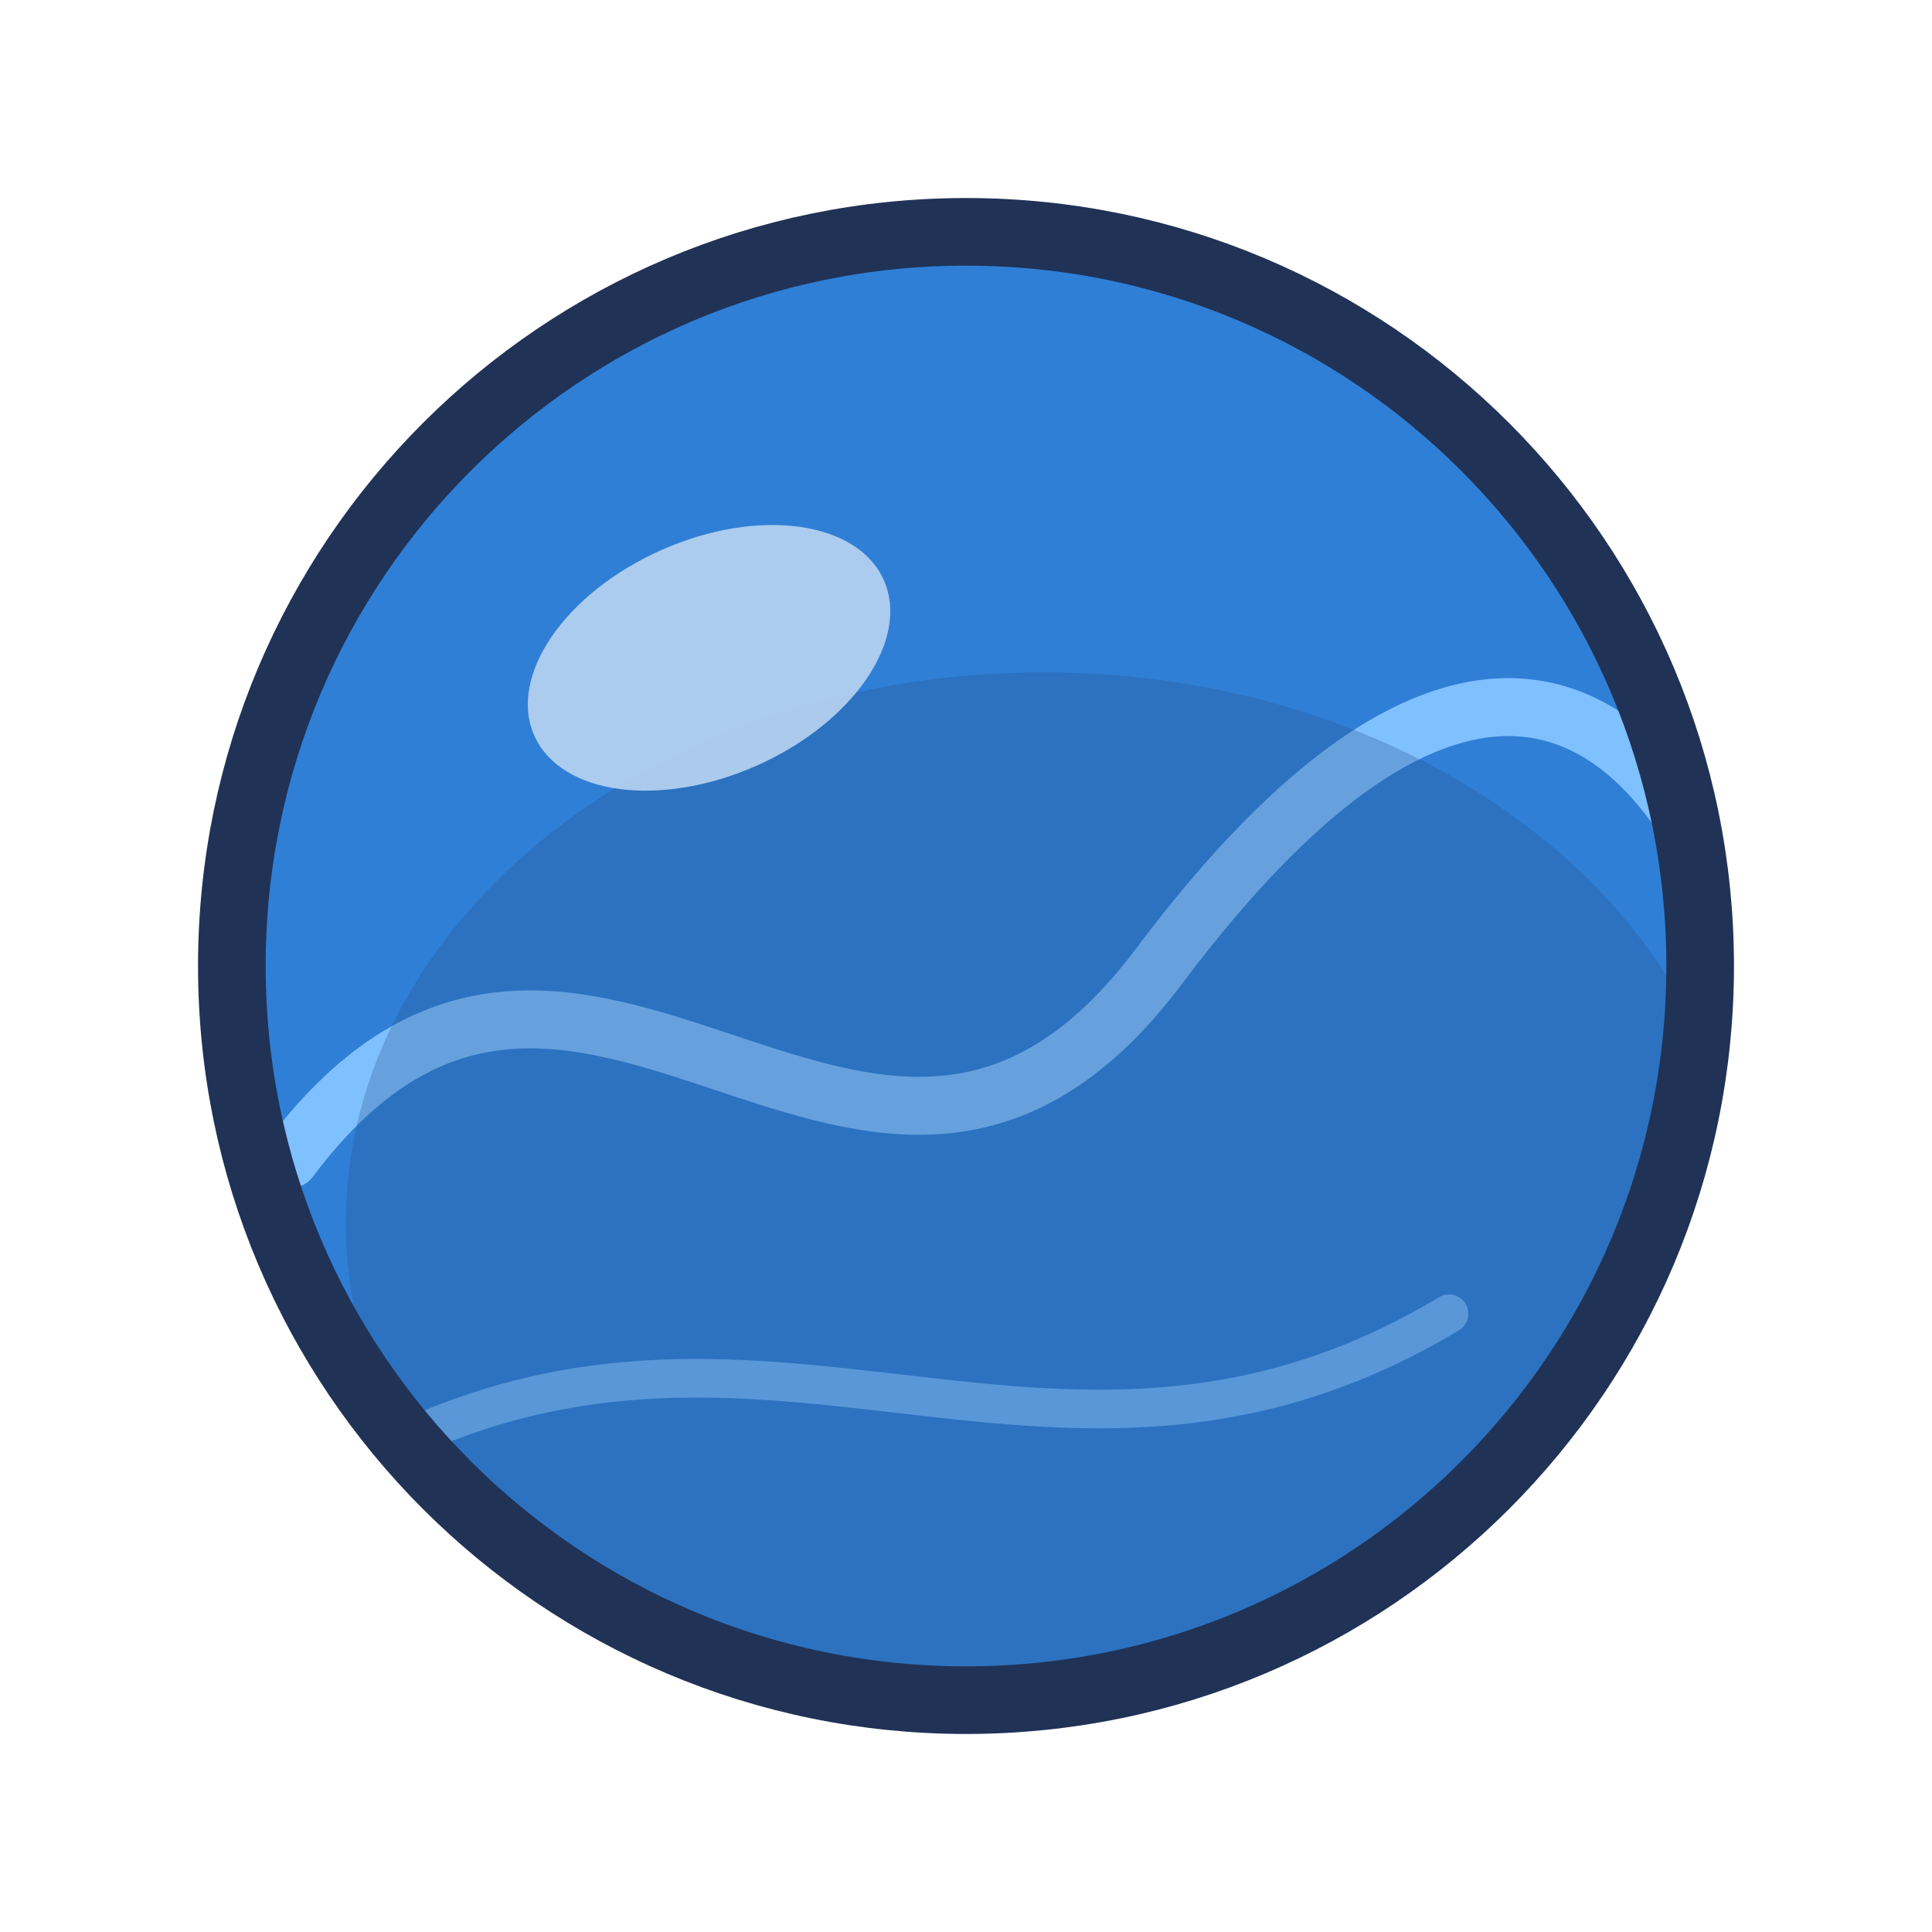
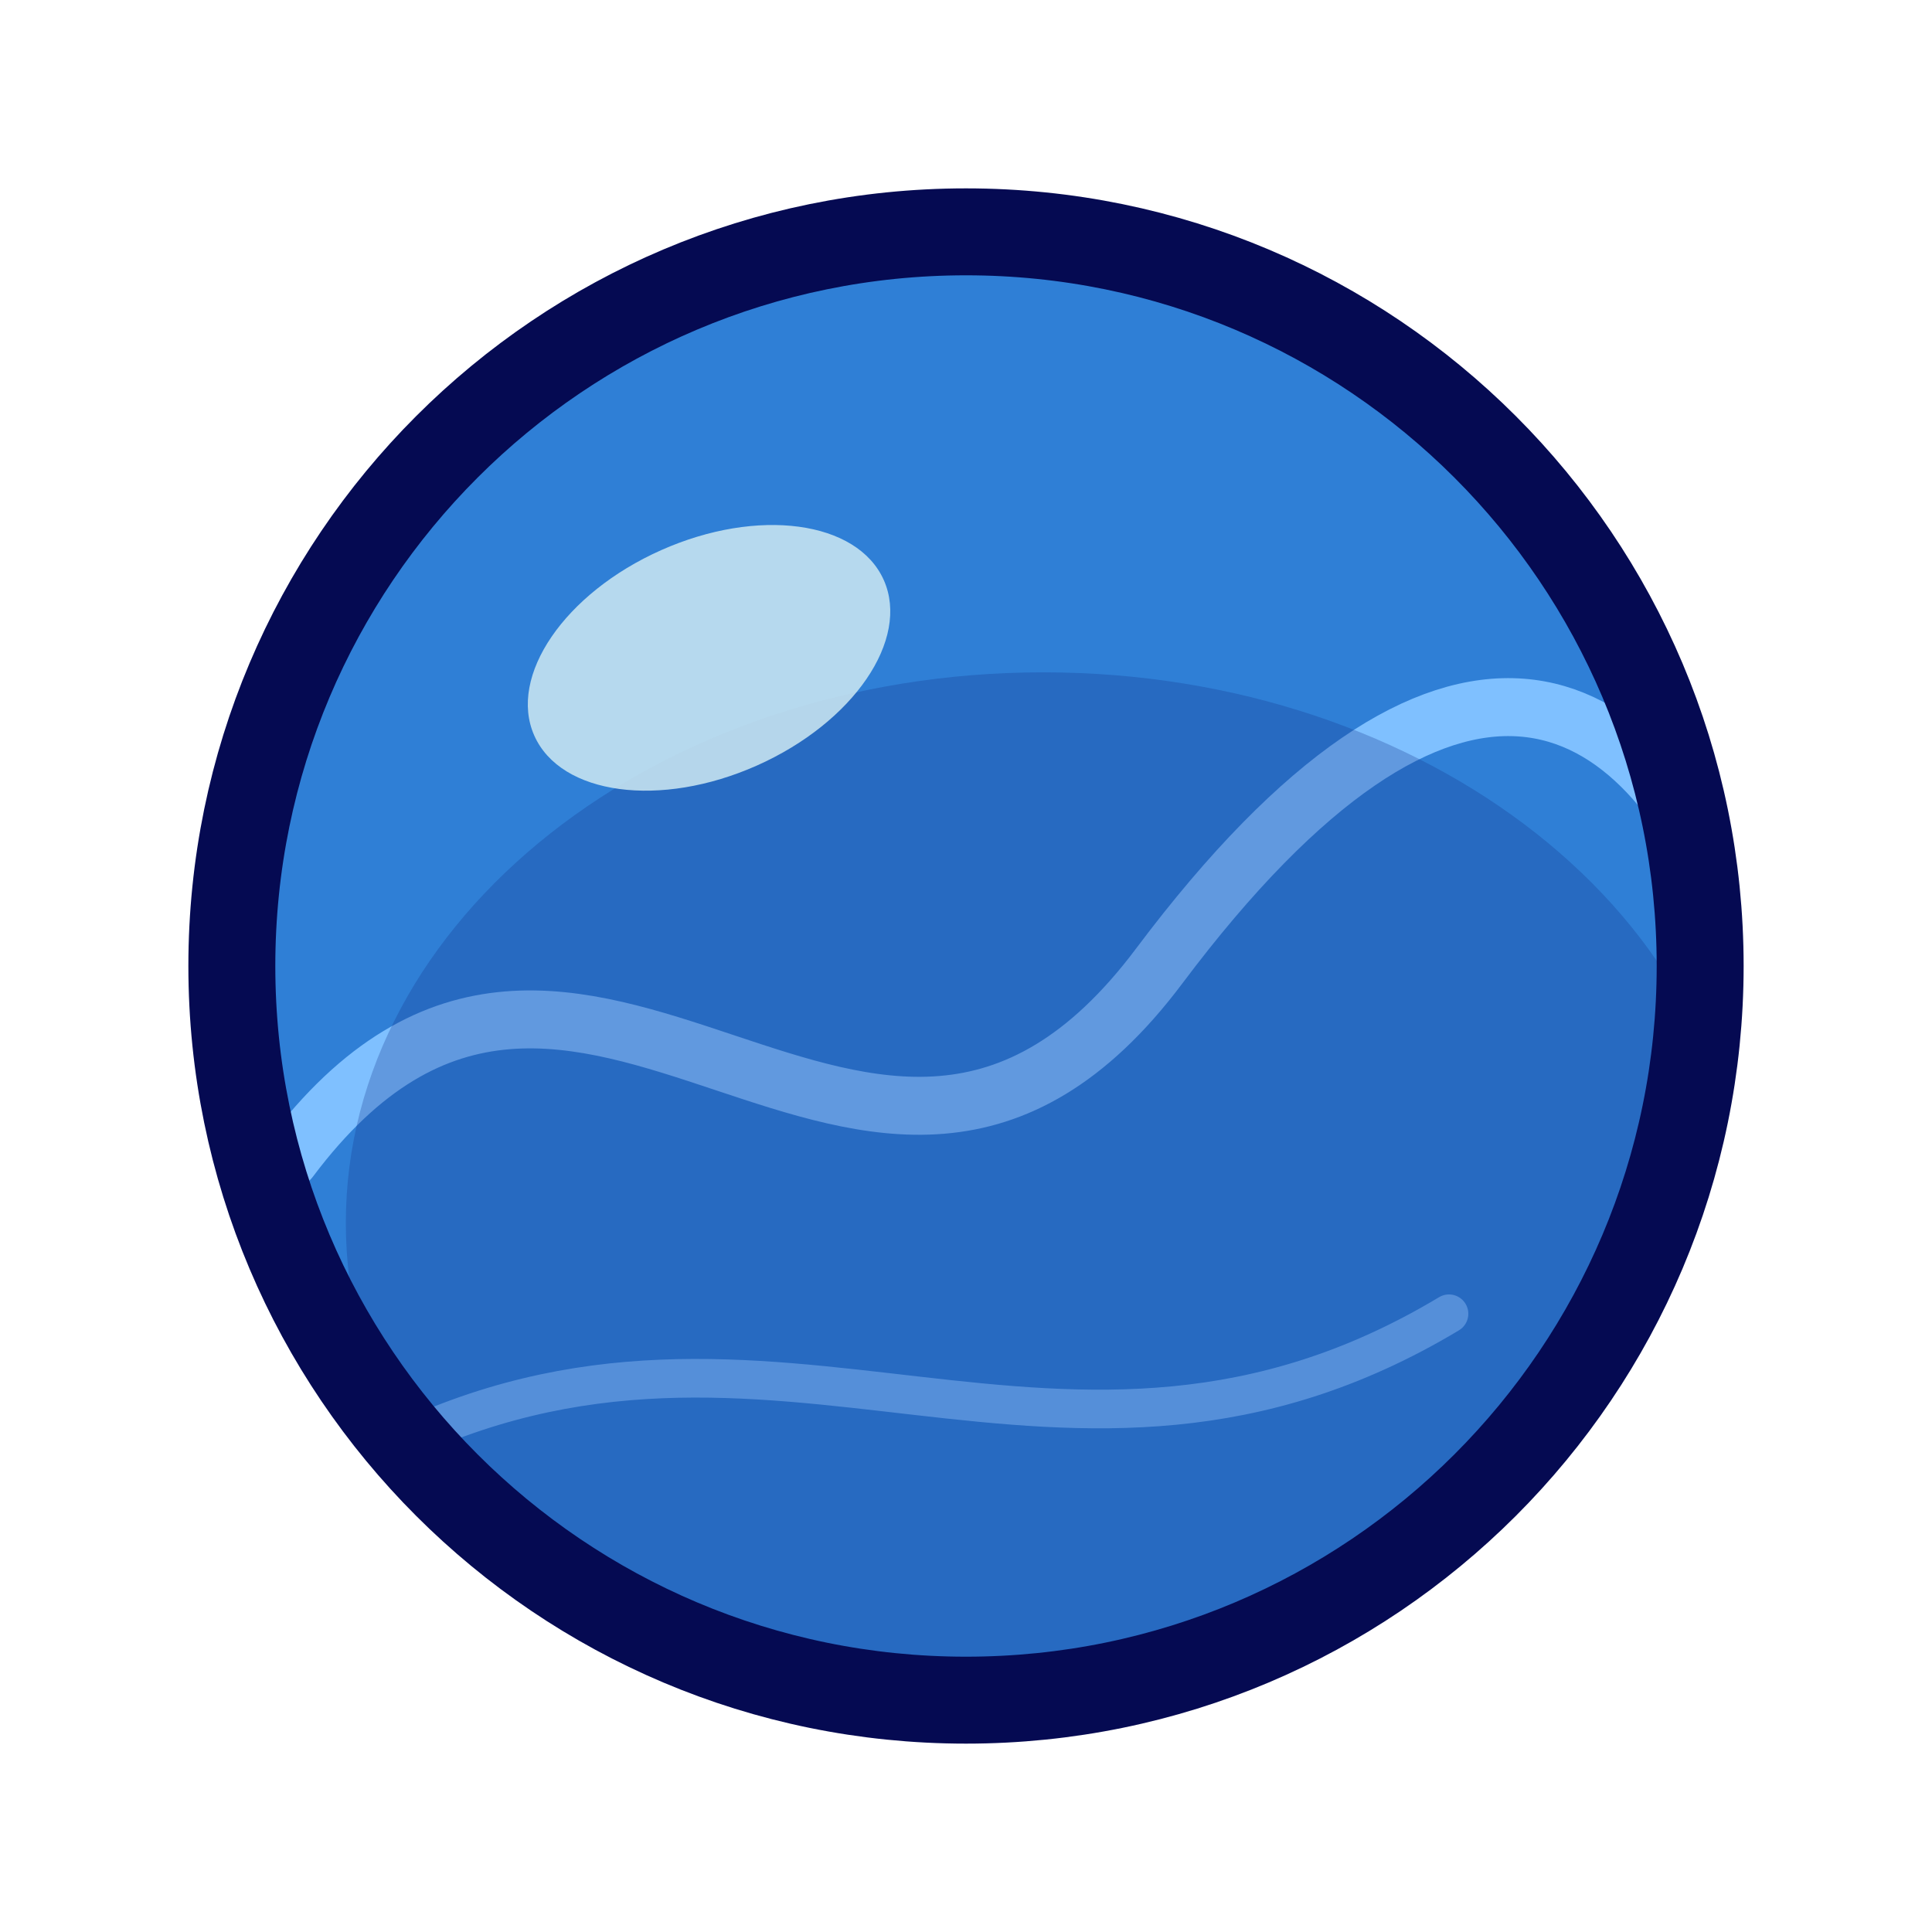
<svg xmlns="http://www.w3.org/2000/svg" viewBox="0 0 200 200" width="200" height="200">
  <defs>
    <clipPath id="cl-shattuckite">
      <ellipse cx="100" cy="100" rx="76" ry="76" />
    </clipPath>
  </defs>
  <ellipse cx="100" cy="100" rx="76" ry="76" fill="#2f7fd6" />
  <g clip-path="url(#cl-shattuckite)">
    <path d="M30,120 C 60,80 90,140 120,100 S 170,70 180,96" fill="none" stroke="#7fc0ff" stroke-width="6" stroke-linecap="round" />
    <path d="M40,150 C 80,130 110,160 150,136" fill="none" stroke="#7fc0ff" stroke-width="4" stroke-linecap="round" opacity=".8" />
-     <ellipse cx="108" cy="126.6" rx="72.2" ry="57.0" fill="#244f8a" opacity="0.28" />
+     <ellipse cx="108" cy="126.6" rx="72.2" ry="57.0" fill="#11338c" opacity="0.28" />
  </g>
-   <ellipse cx="73.4" cy="68.1" rx="19.8" ry="12.2" fill="#c1d9f3" opacity="0.85" transform="rotate(-24 73.4 68.1)" />
-   <ellipse cx="100" cy="100" rx="76" ry="76" fill="none" stroke="#203256" stroke-width="7" />
+   <ellipse cx="73.4" cy="68.1" rx="19.8" ry="12.2" fill="#cee9f2" opacity="0.85" transform="rotate(-24 73.4 68.1)" />
+   <ellipse cx="100" cy="100" rx="76" ry="76" fill="none" stroke="#050a52" stroke-width="9" />
</svg>
